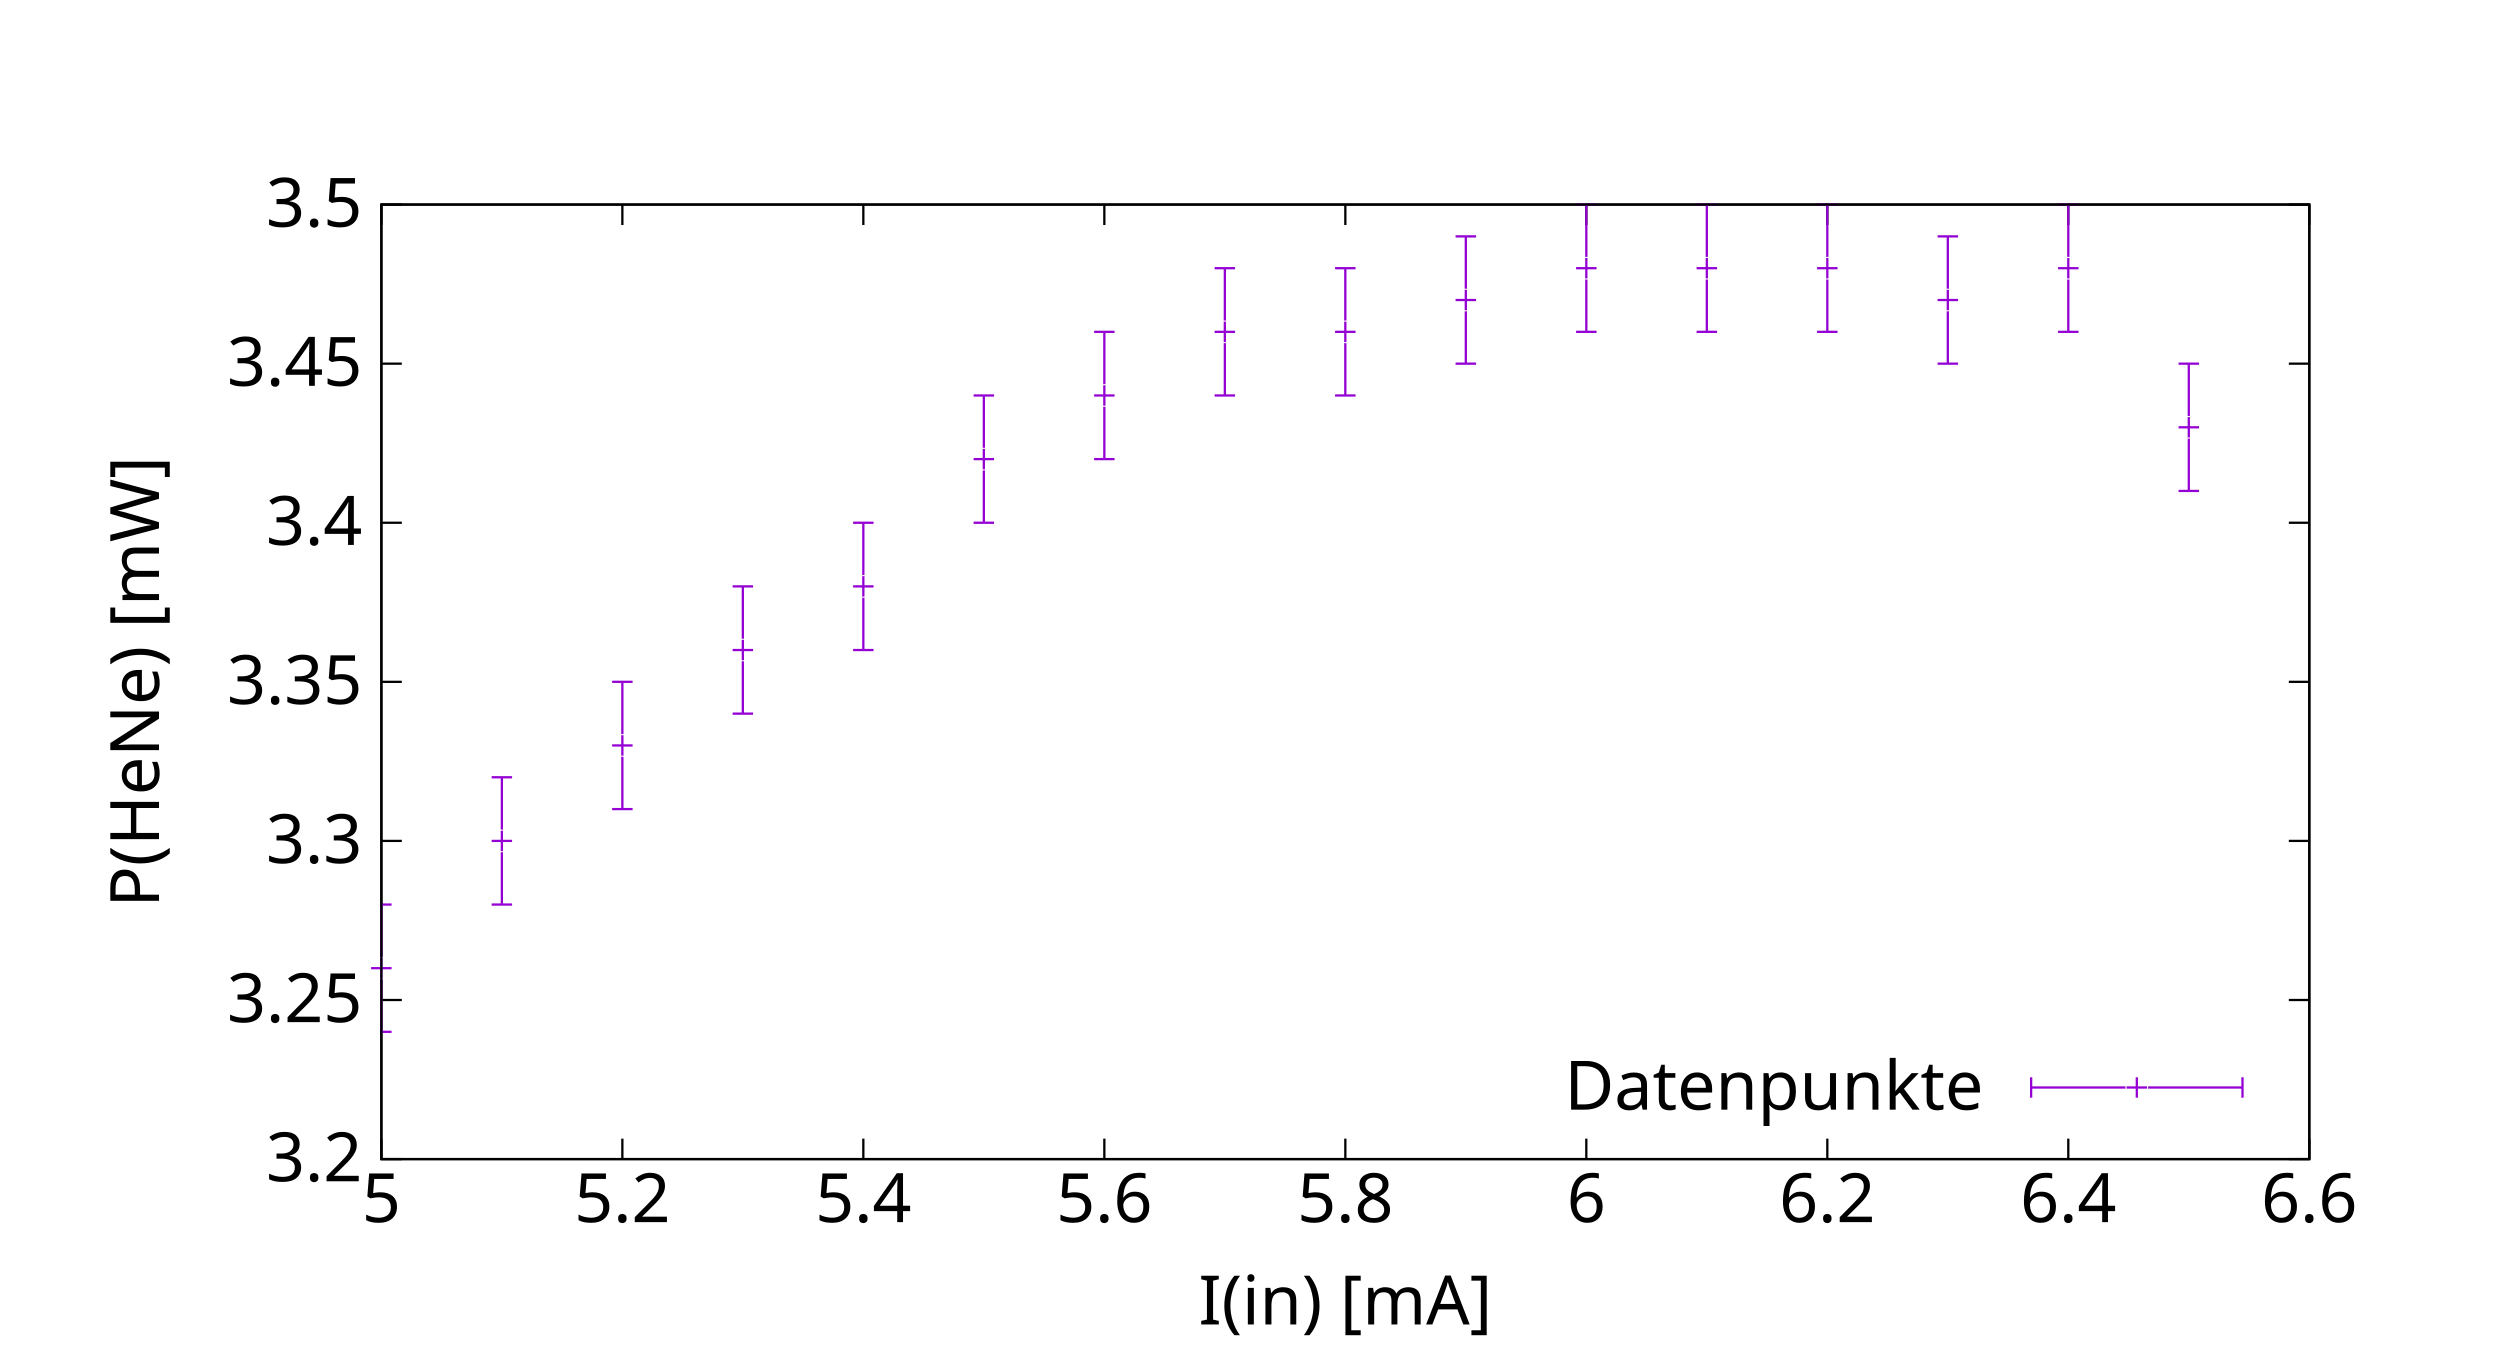
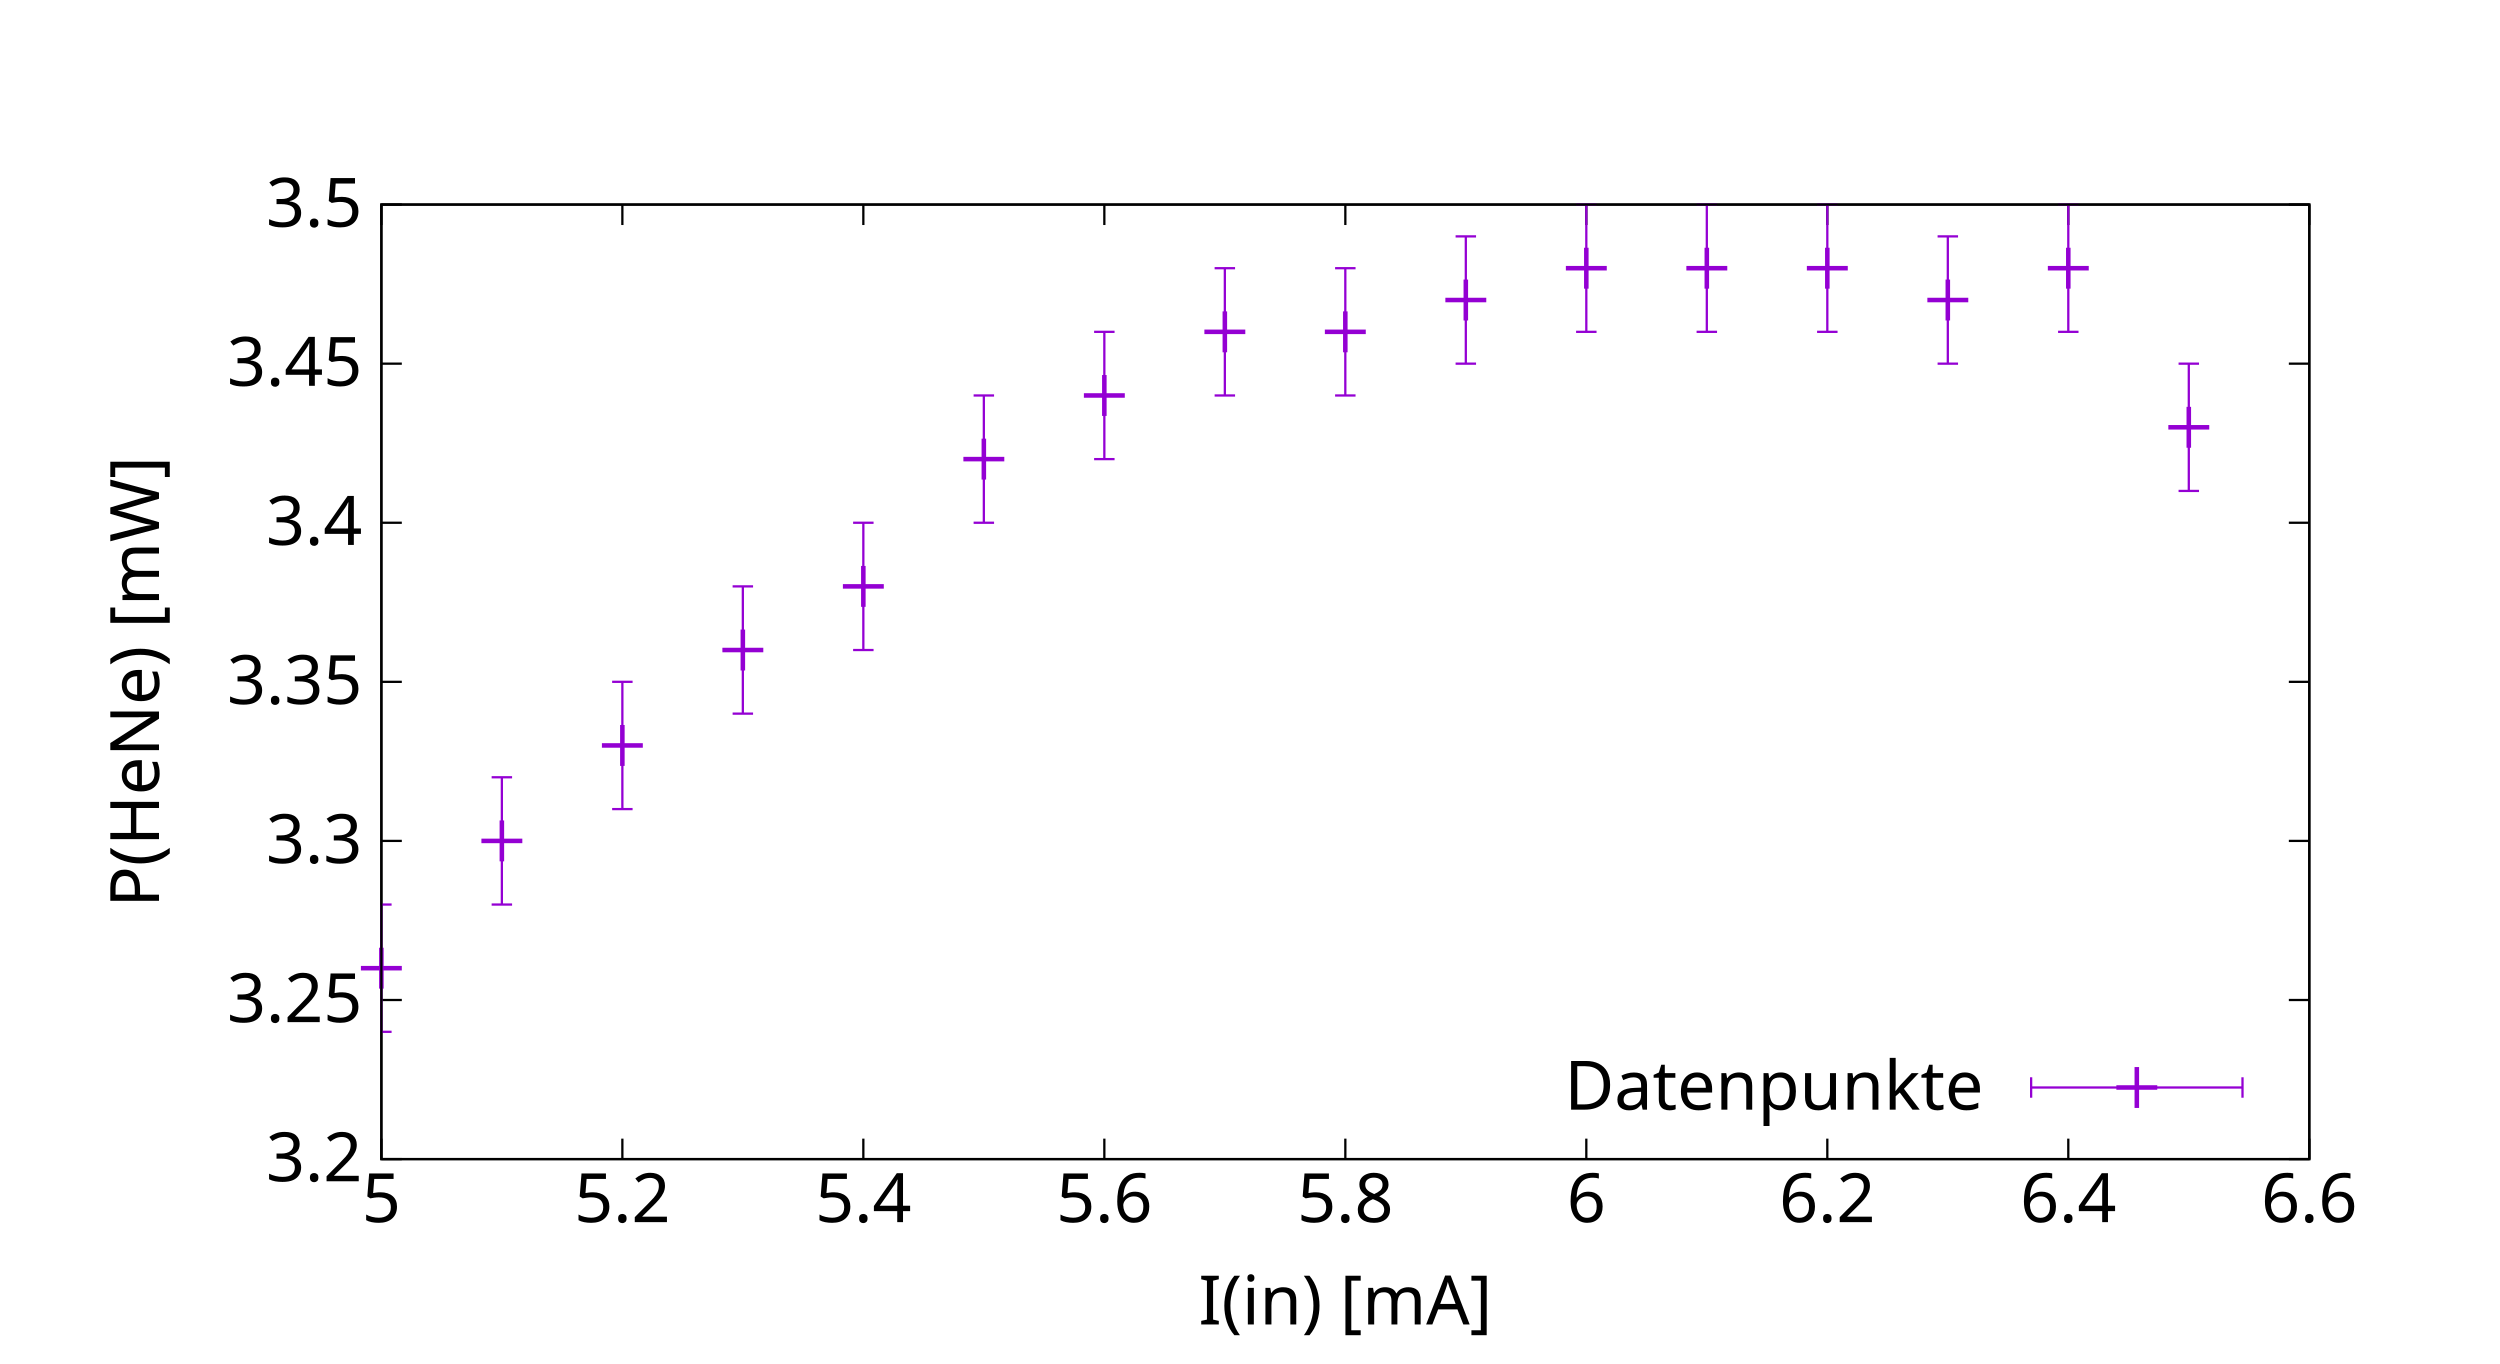
<svg xmlns="http://www.w3.org/2000/svg" xmlns:xlink="http://www.w3.org/1999/xlink" width="1100" height="600" viewBox="0 0 1100 600">
  <g id="gnuplot_canvas">
    <rect x="0" y="0" width="1100" height="600" fill="none" />
    <defs>
      <circle id="gpDot" r="0.5" stroke-width="0.5" stroke="currentColor" />
      <path id="gpPt0" stroke-width="0.222" stroke="currentColor" d="M-1,0 h2 M0,-1 v2" />
      <path id="gpPt1" stroke-width="0.222" stroke="currentColor" d="M-1,-1 L1,1 M1,-1 L-1,1" />
      <path id="gpPt2" stroke-width="0.222" stroke="currentColor" d="M-1,0 L1,0 M0,-1 L0,1 M-1,-1 L1,1 M-1,1 L1,-1" />
      <rect id="gpPt3" stroke-width="0.222" stroke="currentColor" x="-1" y="-1" width="2" height="2" />
      <rect id="gpPt4" stroke-width="0.222" stroke="currentColor" fill="currentColor" x="-1" y="-1" width="2" height="2" />
      <circle id="gpPt5" stroke-width="0.222" stroke="currentColor" cx="0" cy="0" r="1" />
      <use xlink:href="#gpPt5" id="gpPt6" fill="currentColor" stroke="none" />
      <path id="gpPt7" stroke-width="0.222" stroke="currentColor" d="M0,-1.33 L-1.33,0.67 L1.33,0.67 z" />
      <use xlink:href="#gpPt7" id="gpPt8" fill="currentColor" stroke="none" />
      <use xlink:href="#gpPt7" id="gpPt9" stroke="currentColor" transform="rotate(180)" />
      <use xlink:href="#gpPt9" id="gpPt10" fill="currentColor" stroke="none" />
      <use xlink:href="#gpPt3" id="gpPt11" stroke="currentColor" transform="rotate(45)" />
      <use xlink:href="#gpPt11" id="gpPt12" fill="currentColor" stroke="none" />
      <path id="gpPt13" stroke-width="0.222" stroke="currentColor" d="M0,1.330 L1.265,0.411 L0.782,-1.067 L-0.782,-1.076 L-1.265,0.411 z" />
      <use xlink:href="#gpPt13" id="gpPt14" fill="currentColor" stroke="none" />
      <filter id="textbox" filterUnits="objectBoundingBox" x="0" y="0" height="1" width="1">
        <feFlood flood-color="white" flood-opacity="1" result="bgnd" />
        <feComposite in="SourceGraphic" in2="bgnd" operator="atop" />
      </filter>
      <filter id="greybox" filterUnits="objectBoundingBox" x="0" y="0" height="1" width="1">
        <feFlood flood-color="lightgrey" flood-opacity="1" result="grey" />
        <feComposite in="SourceGraphic" in2="grey" operator="atop" />
      </filter>
    </defs>
    <g fill="none" color="white" stroke="currentColor" stroke-width="1.00" stroke-linecap="butt" stroke-linejoin="miter">
</g>
    <g fill="none" color="black" stroke="currentColor" stroke-width="1.00" stroke-linecap="butt" stroke-linejoin="miter">
      <path stroke="black" d="M167.80,510.00 L176.80,510.00 M1016.09,510.00 L1007.09,510.00  " />
      <g transform="translate(159.41,519.75)" stroke="none" fill="black" font-family="Computer Modern" font-size="30.00" text-anchor="end">
        <text>
          <tspan font-family="Computer Modern"> 3.2</tspan>
        </text>
      </g>
    </g>
    <g fill="none" color="black" stroke="currentColor" stroke-width="1.00" stroke-linecap="butt" stroke-linejoin="miter">
      <path stroke="black" d="M167.80,440.00 L176.80,440.00 M1016.09,440.00 L1007.09,440.00  " />
      <g transform="translate(159.41,449.75)" stroke="none" fill="black" font-family="Computer Modern" font-size="30.00" text-anchor="end">
        <text>
          <tspan font-family="Computer Modern"> 3.25</tspan>
        </text>
      </g>
    </g>
    <g fill="none" color="black" stroke="currentColor" stroke-width="1.00" stroke-linecap="butt" stroke-linejoin="miter">
      <path stroke="black" d="M167.80,370.00 L176.80,370.00 M1016.09,370.00 L1007.09,370.00  " />
      <g transform="translate(159.41,379.75)" stroke="none" fill="black" font-family="Computer Modern" font-size="30.00" text-anchor="end">
        <text>
          <tspan font-family="Computer Modern"> 3.3</tspan>
        </text>
      </g>
    </g>
    <g fill="none" color="black" stroke="currentColor" stroke-width="1.00" stroke-linecap="butt" stroke-linejoin="miter">
      <path stroke="black" d="M167.80,300.01 L176.80,300.01 M1016.09,300.01 L1007.09,300.01  " />
      <g transform="translate(159.41,309.76)" stroke="none" fill="black" font-family="Computer Modern" font-size="30.00" text-anchor="end">
        <text>
          <tspan font-family="Computer Modern"> 3.35</tspan>
        </text>
      </g>
    </g>
    <g fill="none" color="black" stroke="currentColor" stroke-width="1.00" stroke-linecap="butt" stroke-linejoin="miter">
      <path stroke="black" d="M167.80,230.01 L176.80,230.01 M1016.09,230.01 L1007.09,230.01  " />
      <g transform="translate(159.41,239.76)" stroke="none" fill="black" font-family="Computer Modern" font-size="30.00" text-anchor="end">
        <text>
          <tspan font-family="Computer Modern"> 3.4</tspan>
        </text>
      </g>
    </g>
    <g fill="none" color="black" stroke="currentColor" stroke-width="1.00" stroke-linecap="butt" stroke-linejoin="miter">
      <path stroke="black" d="M167.80,160.01 L176.80,160.01 M1016.09,160.01 L1007.09,160.01  " />
      <g transform="translate(159.41,169.76)" stroke="none" fill="black" font-family="Computer Modern" font-size="30.00" text-anchor="end">
        <text>
          <tspan font-family="Computer Modern"> 3.45</tspan>
        </text>
      </g>
    </g>
    <g fill="none" color="black" stroke="currentColor" stroke-width="1.00" stroke-linecap="butt" stroke-linejoin="miter">
      <path stroke="black" d="M167.80,90.01 L176.80,90.01 M1016.09,90.01 L1007.09,90.01  " />
      <g transform="translate(159.41,99.76)" stroke="none" fill="black" font-family="Computer Modern" font-size="30.00" text-anchor="end">
        <text>
          <tspan font-family="Computer Modern"> 3.5</tspan>
        </text>
      </g>
    </g>
    <g fill="none" color="black" stroke="currentColor" stroke-width="1.00" stroke-linecap="butt" stroke-linejoin="miter">
      <path stroke="black" d="M167.80,510.00 L167.80,501.00 M167.80,90.01 L167.80,99.01  " />
      <g transform="translate(167.80,537.75)" stroke="none" fill="black" font-family="Computer Modern" font-size="30.00" text-anchor="middle">
        <text>
          <tspan font-family="Computer Modern"> 5</tspan>
        </text>
      </g>
    </g>
    <g fill="none" color="black" stroke="currentColor" stroke-width="1.00" stroke-linecap="butt" stroke-linejoin="miter">
      <path stroke="black" d="M273.84,510.00 L273.84,501.00 M273.84,90.01 L273.84,99.01  " />
      <g transform="translate(273.84,537.75)" stroke="none" fill="black" font-family="Computer Modern" font-size="30.00" text-anchor="middle">
        <text>
          <tspan font-family="Computer Modern"> 5.2</tspan>
        </text>
      </g>
    </g>
    <g fill="none" color="black" stroke="currentColor" stroke-width="1.00" stroke-linecap="butt" stroke-linejoin="miter">
      <path stroke="black" d="M379.87,510.00 L379.87,501.00 M379.87,90.01 L379.87,99.01  " />
      <g transform="translate(379.87,537.75)" stroke="none" fill="black" font-family="Computer Modern" font-size="30.00" text-anchor="middle">
        <text>
          <tspan font-family="Computer Modern"> 5.4</tspan>
        </text>
      </g>
    </g>
    <g fill="none" color="black" stroke="currentColor" stroke-width="1.00" stroke-linecap="butt" stroke-linejoin="miter">
      <path stroke="black" d="M485.91,510.00 L485.91,501.00 M485.91,90.01 L485.91,99.01  " />
      <g transform="translate(485.91,537.75)" stroke="none" fill="black" font-family="Computer Modern" font-size="30.00" text-anchor="middle">
        <text>
          <tspan font-family="Computer Modern"> 5.6</tspan>
        </text>
      </g>
    </g>
    <g fill="none" color="black" stroke="currentColor" stroke-width="1.00" stroke-linecap="butt" stroke-linejoin="miter">
      <path stroke="black" d="M591.95,510.00 L591.95,501.00 M591.95,90.01 L591.95,99.01  " />
      <g transform="translate(591.95,537.75)" stroke="none" fill="black" font-family="Computer Modern" font-size="30.00" text-anchor="middle">
        <text>
          <tspan font-family="Computer Modern"> 5.8</tspan>
        </text>
      </g>
    </g>
    <g fill="none" color="black" stroke="currentColor" stroke-width="1.00" stroke-linecap="butt" stroke-linejoin="miter">
      <path stroke="black" d="M697.98,510.00 L697.98,501.00 M697.98,90.01 L697.98,99.01  " />
      <g transform="translate(697.98,537.75)" stroke="none" fill="black" font-family="Computer Modern" font-size="30.00" text-anchor="middle">
        <text>
          <tspan font-family="Computer Modern"> 6</tspan>
        </text>
      </g>
    </g>
    <g fill="none" color="black" stroke="currentColor" stroke-width="1.00" stroke-linecap="butt" stroke-linejoin="miter">
      <path stroke="black" d="M804.02,510.00 L804.02,501.00 M804.02,90.01 L804.02,99.01  " />
      <g transform="translate(804.02,537.75)" stroke="none" fill="black" font-family="Computer Modern" font-size="30.00" text-anchor="middle">
        <text>
          <tspan font-family="Computer Modern"> 6.2</tspan>
        </text>
      </g>
    </g>
    <g fill="none" color="black" stroke="currentColor" stroke-width="1.00" stroke-linecap="butt" stroke-linejoin="miter">
      <path stroke="black" d="M910.05,510.00 L910.05,501.00 M910.05,90.01 L910.05,99.01  " />
      <g transform="translate(910.05,537.75)" stroke="none" fill="black" font-family="Computer Modern" font-size="30.00" text-anchor="middle">
        <text>
          <tspan font-family="Computer Modern"> 6.4</tspan>
        </text>
      </g>
    </g>
    <g fill="none" color="black" stroke="currentColor" stroke-width="1.00" stroke-linecap="butt" stroke-linejoin="miter">
      <path stroke="black" d="M1016.09,510.00 L1016.09,501.00 M1016.09,90.01 L1016.09,99.01  " />
      <g transform="translate(1016.09,537.75)" stroke="none" fill="black" font-family="Computer Modern" font-size="30.00" text-anchor="middle">
        <text>
          <tspan font-family="Computer Modern"> 6.6</tspan>
        </text>
      </g>
    </g>
    <g fill="none" color="black" stroke="currentColor" stroke-width="1.00" stroke-linecap="butt" stroke-linejoin="miter">
</g>
    <g fill="none" color="black" stroke="currentColor" stroke-width="1.00" stroke-linecap="butt" stroke-linejoin="miter">
      <path stroke="black" d="M167.80,90.01 L167.80,510.00 L1016.09,510.00 L1016.09,90.01 L167.80,90.01 Z  " />
    </g>
    <g fill="none" color="black" stroke="currentColor" stroke-width="1.00" stroke-linecap="butt" stroke-linejoin="miter">
</g>
    <g id="gnuplot_plot_1">
      <g fill="none" color="black" stroke="currentColor" stroke-width="1.00" stroke-linecap="butt" stroke-linejoin="miter">
        <g transform="translate(872.70,488.25)" stroke="none" fill="black" font-family="Computer Modern" font-size="30.00" text-anchor="end">
          <text>
            <tspan font-family="Computer Modern">Datenpunkte</tspan>
          </text>
        </g>
      </g>
      <g fill="none" color="black" stroke="currentColor" stroke-width="1.00" stroke-linecap="butt" stroke-linejoin="miter">
        <path stroke="rgb(148,   0, 211)" d="M893.70,478.50 L986.70,478.50 M893.70,474.00 L893.70,483.00 M986.70,474.00 L986.70,483.00 M963.07,216.01 L963.07,160.01   M958.57,216.01 L967.57,216.01 M958.57,160.01 L967.57,160.01 M910.05,146.01 L910.05,90.01 M905.55,146.01 L914.55,146.01   M905.55,90.01 L914.55,90.01 M857.04,160.01 L857.04,104.01 M852.54,160.01 L861.54,160.01 M852.54,104.01 L861.54,104.01   M804.02,146.01 L804.02,90.01 M799.52,146.01 L808.52,146.01 M799.52,90.01 L808.52,90.01 M751.00,146.01 L751.00,90.01   M746.50,146.01 L755.50,146.01 M746.50,90.01 L755.50,90.01 M697.98,146.01 L697.98,90.01 M693.48,146.01 L702.48,146.01   M693.48,90.01 L702.48,90.01 M644.96,160.01 L644.96,104.01 M640.46,160.01 L649.46,160.01 M640.46,104.01 L649.46,104.01   M591.94,174.01 L591.94,118.01 M587.44,174.01 L596.44,174.01 M587.44,118.01 L596.44,118.01 M538.93,174.01 L538.93,118.01   M534.43,174.01 L543.43,174.01 M534.43,118.01 L543.43,118.01 M485.91,202.01 L485.91,146.01 M481.41,202.01 L490.41,202.01   M481.41,146.01 L490.41,146.01 M432.89,230.01 L432.89,174.01 M428.39,230.01 L437.39,230.01 M428.39,174.01 L437.39,174.01   M379.87,286.01 L379.87,230.01 M375.37,286.01 L384.37,286.01 M375.37,230.01 L384.37,230.01 M326.85,314.00 L326.85,258.01   M322.35,314.00 L331.35,314.00 M322.35,258.01 L331.35,258.01 M273.84,356.00 L273.84,300.00 M269.34,356.00 L278.34,356.00   M269.34,300.00 L278.34,300.00 M220.82,398.00 L220.82,342.00 M216.32,398.00 L225.32,398.00 M216.32,342.00 L225.32,342.00   M167.80,454.00 L167.80,398.00 M167.80,454.00 L172.30,454.00 M167.80,398.00 L172.30,398.00  " />
      </g>
      <g fill="none" color="black" stroke="currentColor" stroke-width="1.00" stroke-linecap="butt" stroke-linejoin="miter">
        <use xlink:href="#gpPt6" transform="translate(963.07,188.01) scale(4.50)" color="white" />
      </g>
      <g fill="none" color="black" stroke="currentColor" stroke-width="1.00" stroke-linecap="butt" stroke-linejoin="miter">
-         <use xlink:href="#gpPt0" transform="translate(963.07,188.01) scale(4.50)" color="rgb(148,   0, 211)" />
+         <use xlink:href="#gpPt0" transform="translate(963.07,188.01) scale(9.00)" color="rgb(148,   0, 211)" />
        <use xlink:href="#gpPt6" transform="translate(910.05,118.01) scale(4.50)" color="white" />
      </g>
      <g fill="none" color="black" stroke="currentColor" stroke-width="1.00" stroke-linecap="butt" stroke-linejoin="miter">
-         <use xlink:href="#gpPt0" transform="translate(910.05,118.01) scale(4.50)" color="rgb(148,   0, 211)" />
+         <use xlink:href="#gpPt0" transform="translate(910.05,118.01) scale(9.00)" color="rgb(148,   0, 211)" />
        <use xlink:href="#gpPt6" transform="translate(857.04,132.01) scale(4.50)" color="white" />
      </g>
      <g fill="none" color="black" stroke="currentColor" stroke-width="1.00" stroke-linecap="butt" stroke-linejoin="miter">
-         <use xlink:href="#gpPt0" transform="translate(857.04,132.01) scale(4.50)" color="rgb(148,   0, 211)" />
+         <use xlink:href="#gpPt0" transform="translate(857.04,132.01) scale(9.00)" color="rgb(148,   0, 211)" />
        <use xlink:href="#gpPt6" transform="translate(804.02,118.01) scale(4.50)" color="white" />
      </g>
      <g fill="none" color="black" stroke="currentColor" stroke-width="1.00" stroke-linecap="butt" stroke-linejoin="miter">
-         <use xlink:href="#gpPt0" transform="translate(804.02,118.01) scale(4.50)" color="rgb(148,   0, 211)" />
+         <use xlink:href="#gpPt0" transform="translate(804.02,118.01) scale(9.00)" color="rgb(148,   0, 211)" />
        <use xlink:href="#gpPt6" transform="translate(751.00,118.01) scale(4.50)" color="white" />
      </g>
      <g fill="none" color="black" stroke="currentColor" stroke-width="1.00" stroke-linecap="butt" stroke-linejoin="miter">
-         <use xlink:href="#gpPt0" transform="translate(751.00,118.01) scale(4.50)" color="rgb(148,   0, 211)" />
+         <use xlink:href="#gpPt0" transform="translate(751.00,118.01) scale(9.00)" color="rgb(148,   0, 211)" />
        <use xlink:href="#gpPt6" transform="translate(697.98,118.01) scale(4.50)" color="white" />
      </g>
      <g fill="none" color="black" stroke="currentColor" stroke-width="1.00" stroke-linecap="butt" stroke-linejoin="miter">
-         <use xlink:href="#gpPt0" transform="translate(697.98,118.01) scale(4.50)" color="rgb(148,   0, 211)" />
+         <use xlink:href="#gpPt0" transform="translate(697.98,118.01) scale(9.00)" color="rgb(148,   0, 211)" />
        <use xlink:href="#gpPt6" transform="translate(644.96,132.01) scale(4.50)" color="white" />
      </g>
      <g fill="none" color="black" stroke="currentColor" stroke-width="1.00" stroke-linecap="butt" stroke-linejoin="miter">
-         <use xlink:href="#gpPt0" transform="translate(644.96,132.01) scale(4.50)" color="rgb(148,   0, 211)" />
+         <use xlink:href="#gpPt0" transform="translate(644.96,132.01) scale(9.00)" color="rgb(148,   0, 211)" />
        <use xlink:href="#gpPt6" transform="translate(591.94,146.01) scale(4.50)" color="white" />
      </g>
      <g fill="none" color="black" stroke="currentColor" stroke-width="1.00" stroke-linecap="butt" stroke-linejoin="miter">
-         <use xlink:href="#gpPt0" transform="translate(591.94,146.01) scale(4.50)" color="rgb(148,   0, 211)" />
+         <use xlink:href="#gpPt0" transform="translate(591.94,146.01) scale(9.00)" color="rgb(148,   0, 211)" />
        <use xlink:href="#gpPt6" transform="translate(538.93,146.01) scale(4.50)" color="white" />
      </g>
      <g fill="none" color="black" stroke="currentColor" stroke-width="1.00" stroke-linecap="butt" stroke-linejoin="miter">
-         <use xlink:href="#gpPt0" transform="translate(538.93,146.01) scale(4.50)" color="rgb(148,   0, 211)" />
+         <use xlink:href="#gpPt0" transform="translate(538.93,146.01) scale(9.00)" color="rgb(148,   0, 211)" />
        <use xlink:href="#gpPt6" transform="translate(485.91,174.01) scale(4.50)" color="white" />
      </g>
      <g fill="none" color="black" stroke="currentColor" stroke-width="1.00" stroke-linecap="butt" stroke-linejoin="miter">
-         <use xlink:href="#gpPt0" transform="translate(485.91,174.01) scale(4.50)" color="rgb(148,   0, 211)" />
+         <use xlink:href="#gpPt0" transform="translate(485.91,174.01) scale(9.00)" color="rgb(148,   0, 211)" />
        <use xlink:href="#gpPt6" transform="translate(432.89,202.01) scale(4.50)" color="white" />
      </g>
      <g fill="none" color="black" stroke="currentColor" stroke-width="1.00" stroke-linecap="butt" stroke-linejoin="miter">
-         <use xlink:href="#gpPt0" transform="translate(432.89,202.01) scale(4.50)" color="rgb(148,   0, 211)" />
+         <use xlink:href="#gpPt0" transform="translate(432.89,202.01) scale(9.00)" color="rgb(148,   0, 211)" />
        <use xlink:href="#gpPt6" transform="translate(379.87,258.01) scale(4.50)" color="white" />
      </g>
      <g fill="none" color="black" stroke="currentColor" stroke-width="1.00" stroke-linecap="butt" stroke-linejoin="miter">
-         <use xlink:href="#gpPt0" transform="translate(379.87,258.01) scale(4.50)" color="rgb(148,   0, 211)" />
+         <use xlink:href="#gpPt0" transform="translate(379.87,258.01) scale(9.00)" color="rgb(148,   0, 211)" />
        <use xlink:href="#gpPt6" transform="translate(326.85,286.01) scale(4.50)" color="white" />
      </g>
      <g fill="none" color="black" stroke="currentColor" stroke-width="1.00" stroke-linecap="butt" stroke-linejoin="miter">
-         <use xlink:href="#gpPt0" transform="translate(326.85,286.01) scale(4.50)" color="rgb(148,   0, 211)" />
+         <use xlink:href="#gpPt0" transform="translate(326.85,286.01) scale(9.00)" color="rgb(148,   0, 211)" />
        <use xlink:href="#gpPt6" transform="translate(273.84,328.00) scale(4.50)" color="white" />
      </g>
      <g fill="none" color="black" stroke="currentColor" stroke-width="1.00" stroke-linecap="butt" stroke-linejoin="miter">
-         <use xlink:href="#gpPt0" transform="translate(273.84,328.00) scale(4.50)" color="rgb(148,   0, 211)" />
+         <use xlink:href="#gpPt0" transform="translate(273.84,328.00) scale(9.00)" color="rgb(148,   0, 211)" />
        <use xlink:href="#gpPt6" transform="translate(220.82,370.00) scale(4.50)" color="white" />
      </g>
      <g fill="none" color="black" stroke="currentColor" stroke-width="1.00" stroke-linecap="butt" stroke-linejoin="miter">
-         <use xlink:href="#gpPt0" transform="translate(220.82,370.00) scale(4.50)" color="rgb(148,   0, 211)" />
+         <use xlink:href="#gpPt0" transform="translate(220.82,370.00) scale(9.00)" color="rgb(148,   0, 211)" />
        <use xlink:href="#gpPt6" transform="translate(167.80,426.00) scale(4.50)" color="white" />
      </g>
      <g fill="none" color="black" stroke="currentColor" stroke-width="1.00" stroke-linecap="butt" stroke-linejoin="miter">
-         <use xlink:href="#gpPt0" transform="translate(167.80,426.00) scale(4.50)" color="rgb(148,   0, 211)" />
+         <use xlink:href="#gpPt0" transform="translate(167.80,426.00) scale(9.00)" color="rgb(148,   0, 211)" />
        <use xlink:href="#gpPt6" transform="translate(940.20,478.50) scale(4.50)" color="white" />
      </g>
      <g fill="none" color="black" stroke="currentColor" stroke-width="1.00" stroke-linecap="butt" stroke-linejoin="miter">
-         <use xlink:href="#gpPt0" transform="translate(940.20,478.50) scale(4.50)" color="rgb(148,   0, 211)" />
+         <use xlink:href="#gpPt0" transform="translate(940.20,478.50) scale(9.00)" color="rgb(148,   0, 211)" />
      </g>
    </g>
    <g fill="none" color="white" stroke="rgb(148,   0, 211)" stroke-width="2.00" stroke-linecap="butt" stroke-linejoin="miter">
</g>
    <g fill="none" color="black" stroke="currentColor" stroke-width="2.00" stroke-linecap="butt" stroke-linejoin="miter">
</g>
    <g fill="none" color="black" stroke="black" stroke-width="1.00" stroke-linecap="butt" stroke-linejoin="miter">
</g>
    <g fill="none" color="black" stroke="currentColor" stroke-width="1.00" stroke-linecap="butt" stroke-linejoin="miter">
      <path stroke="black" d="M167.80,90.01 L167.80,510.00 L1016.09,510.00 L1016.09,90.01 L167.80,90.01 Z  " />
      <g transform="translate(69.96,300.01) rotate(270.00)" stroke="none" fill="black" font-family="Computer Modern" font-size="30.00" text-anchor="middle">
        <text>
          <tspan font-family="Computer Modern">P(HeNe) [mW]</tspan>
        </text>
      </g>
    </g>
    <g fill="none" color="black" stroke="currentColor" stroke-width="1.00" stroke-linecap="butt" stroke-linejoin="miter">
      <g transform="translate(591.94,582.75)" stroke="none" fill="black" font-family="Computer Modern" font-size="30.00" text-anchor="middle">
        <text>
          <tspan font-family="Computer Modern">I(in) [mA]</tspan>
        </text>
      </g>
    </g>
    <g fill="none" color="black" stroke="currentColor" stroke-width="1.00" stroke-linecap="butt" stroke-linejoin="miter">
</g>
    <g fill="none" color="black" stroke="currentColor" stroke-width="1.00" stroke-linecap="butt" stroke-linejoin="miter">
</g>
  </g>
</svg>
